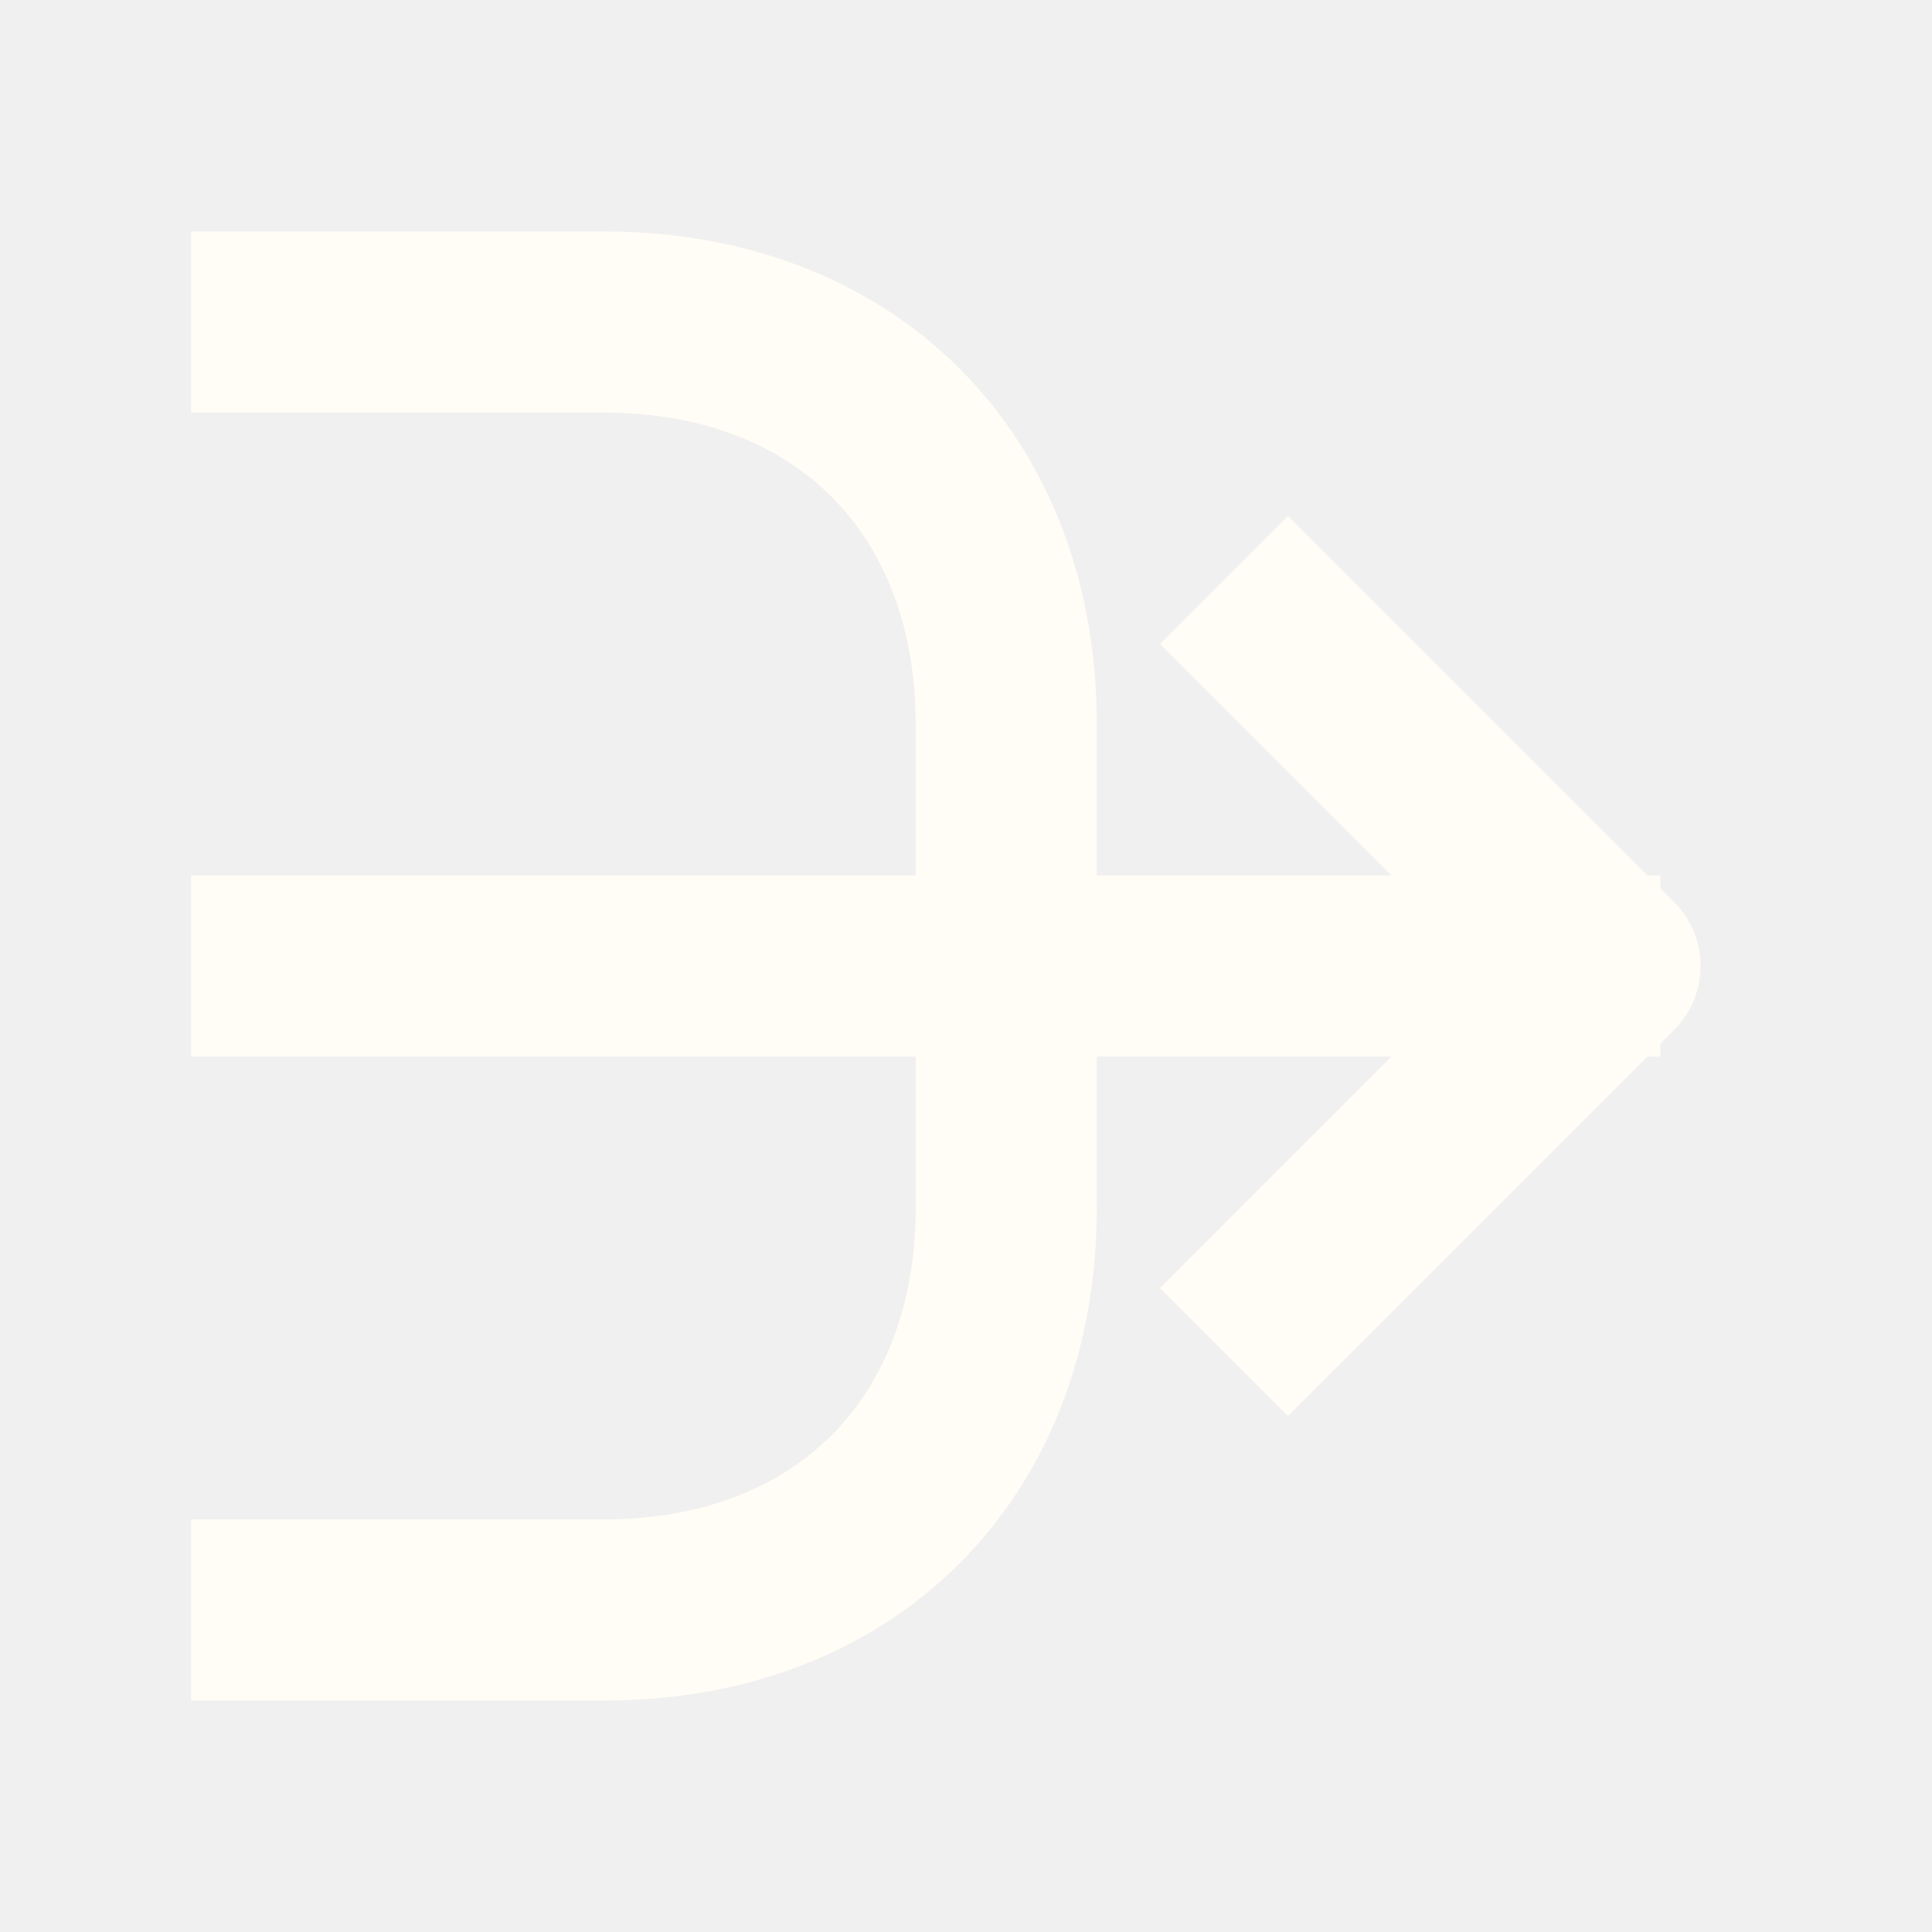
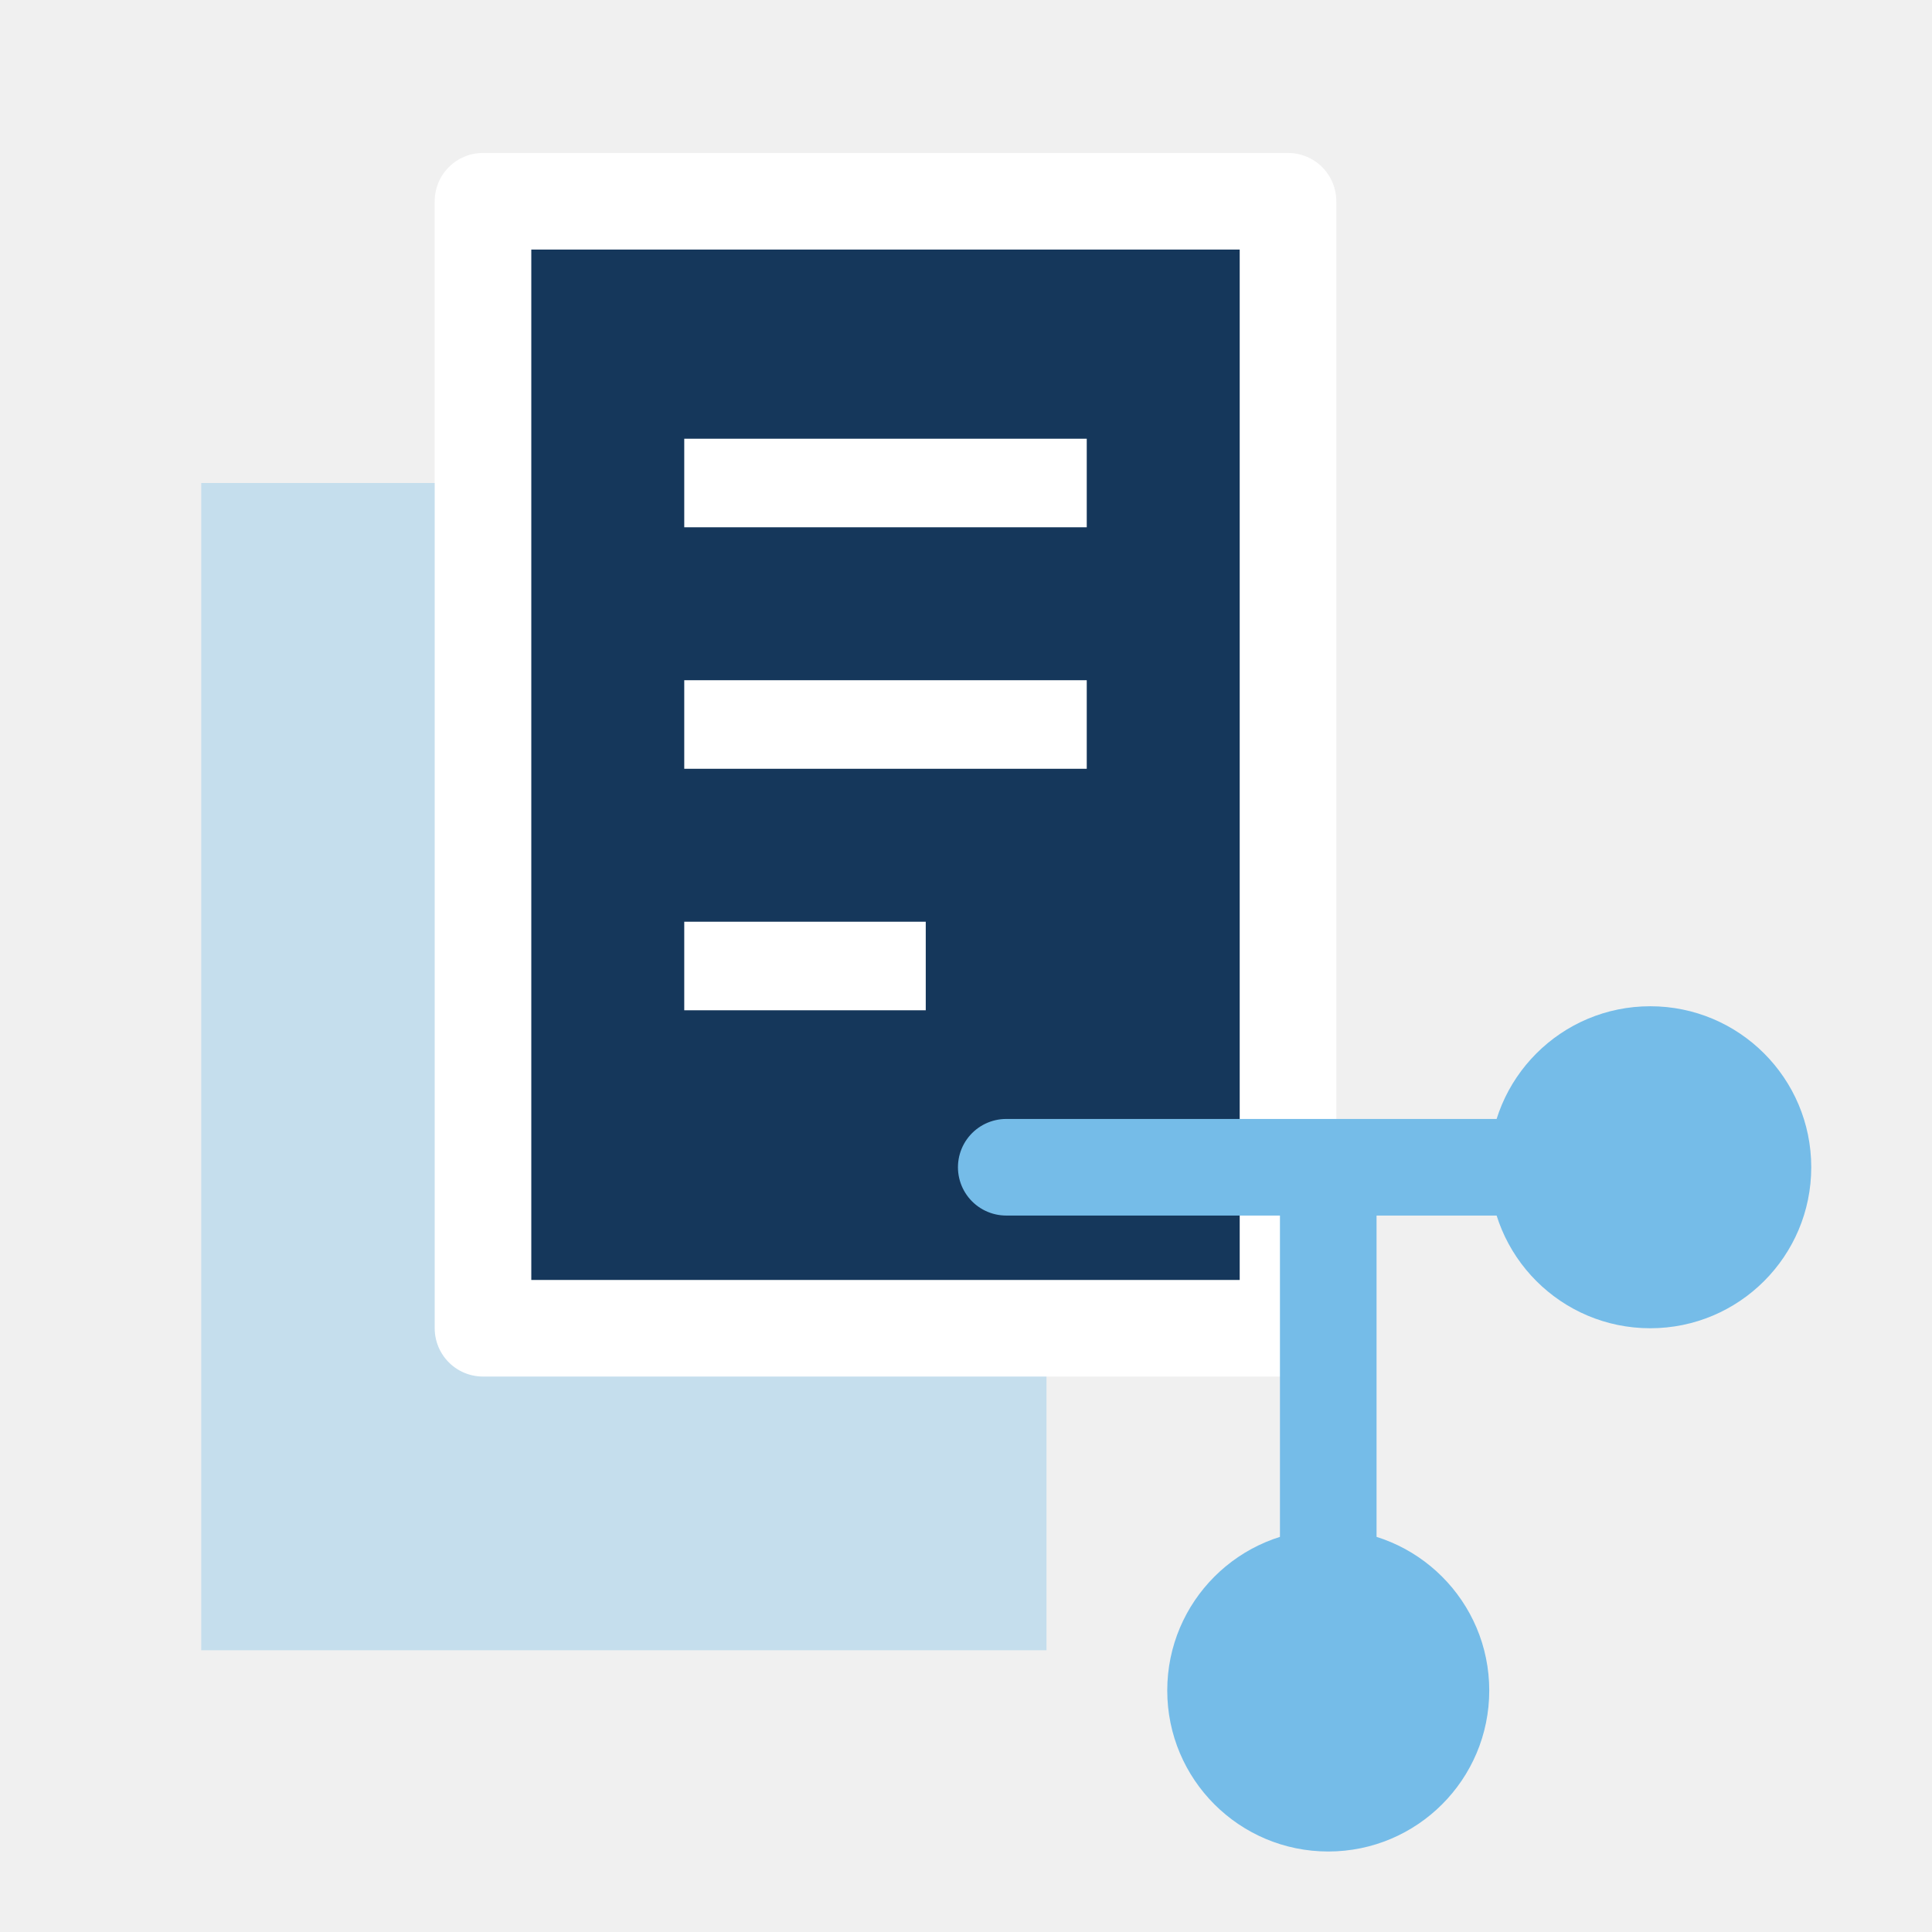
<svg xmlns="http://www.w3.org/2000/svg" viewBox="0 0 48 48" fill="none">
-   <g stroke="#fffdf6" stroke-width="4.5" stroke-linecap="square" stroke-linejoin="round">
-     <path d="M7 8h8c6 0 10 4 10 10v6M7 40h8c6 0 10-4 10-10v-6M7 24h32M32 16l8 8-8 8" />
-   </g>
+   <path d="M5 12h21v29H5z" fill="#75bce8" opacity=".35" />
+   <path d="M12 5h20v28H12z" fill="#15375b" stroke="#fff" stroke-width="2.4" stroke-linejoin="round" />
+   <path d="M17 12h10m-10 6h10m-10 6h6" stroke="#fff" stroke-width="2.2" />
+   <path d="M25 29h16m-8 0v13" stroke="#75bce8" stroke-width="2.4" stroke-linecap="round" />
+   <circle cx="41" cy="29" r="4" fill="#75bce8" />
+   <circle cx="33" cy="42" r="4" fill="#75bce8" />
</svg>
